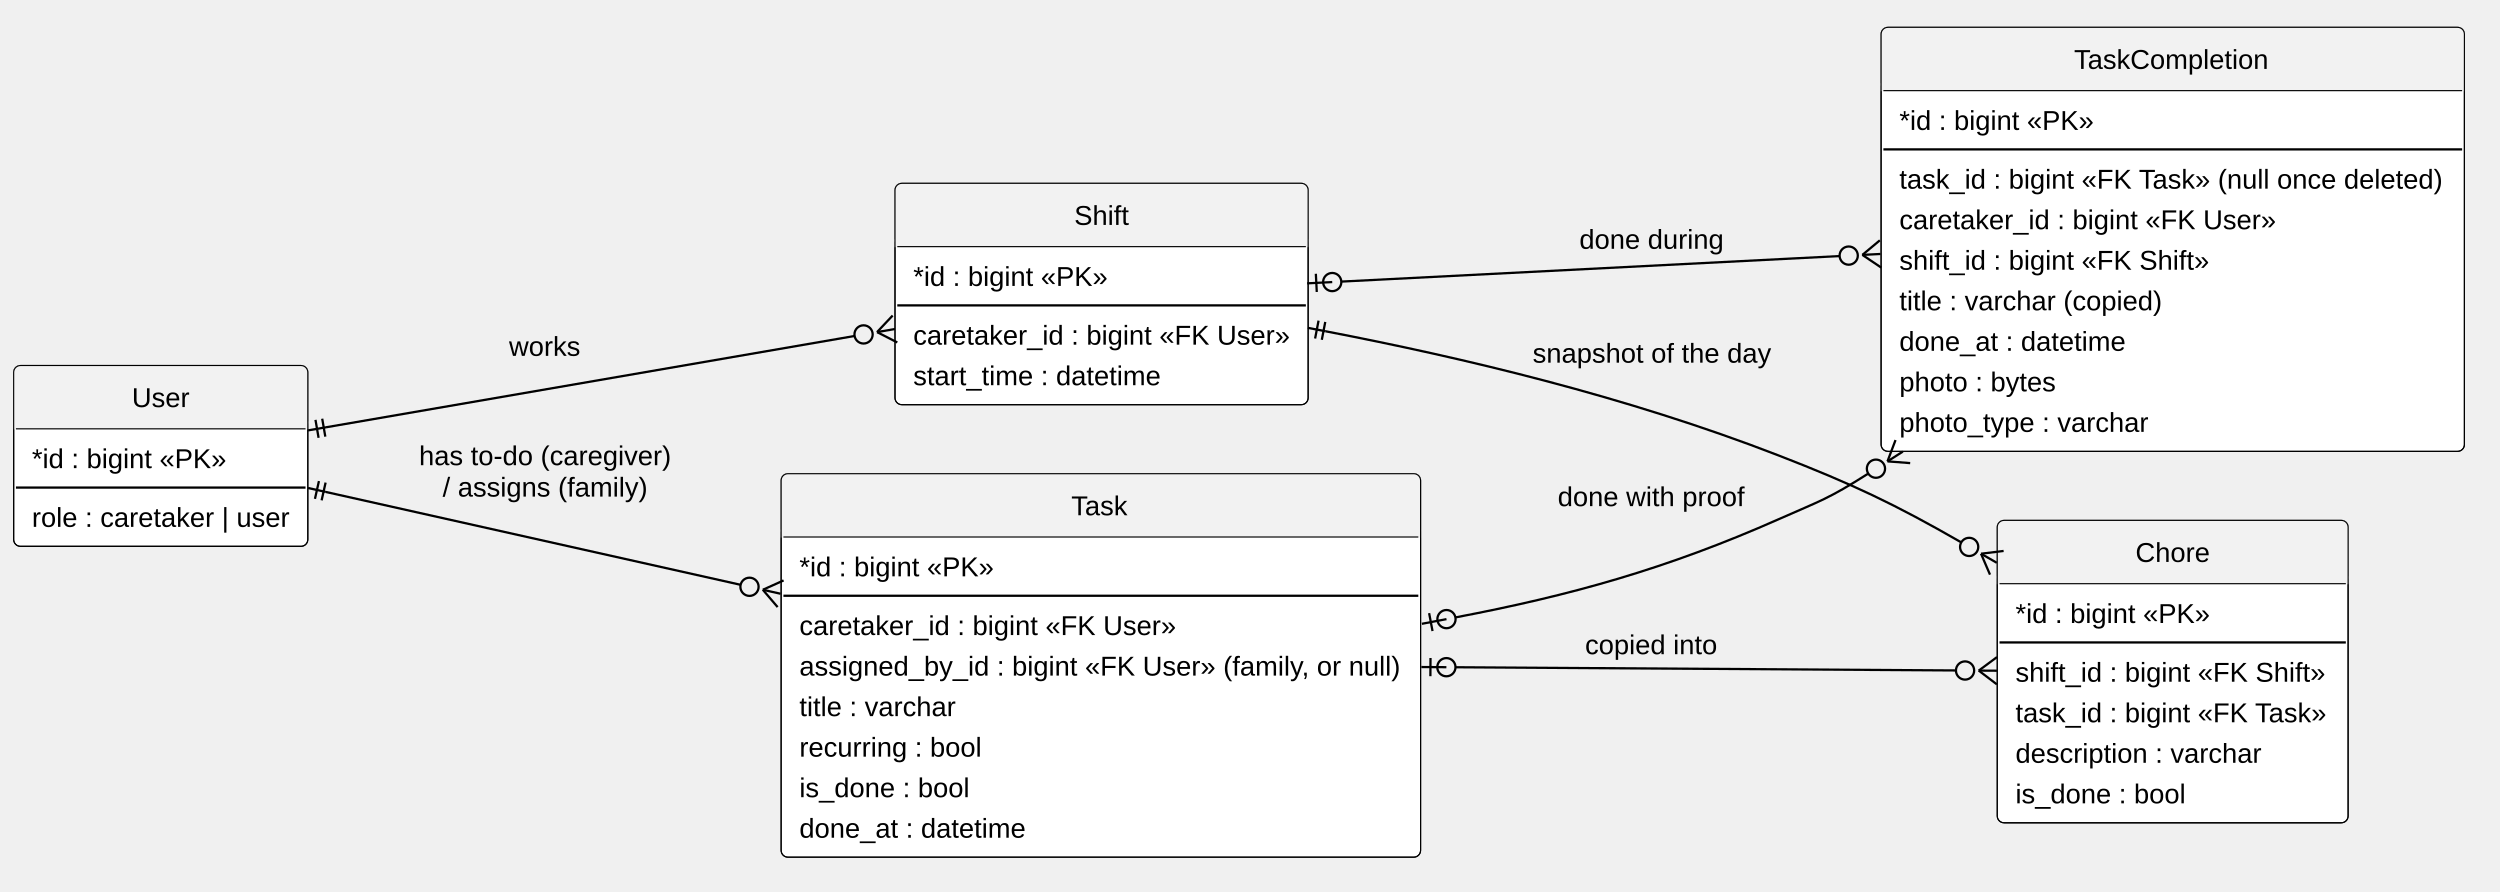
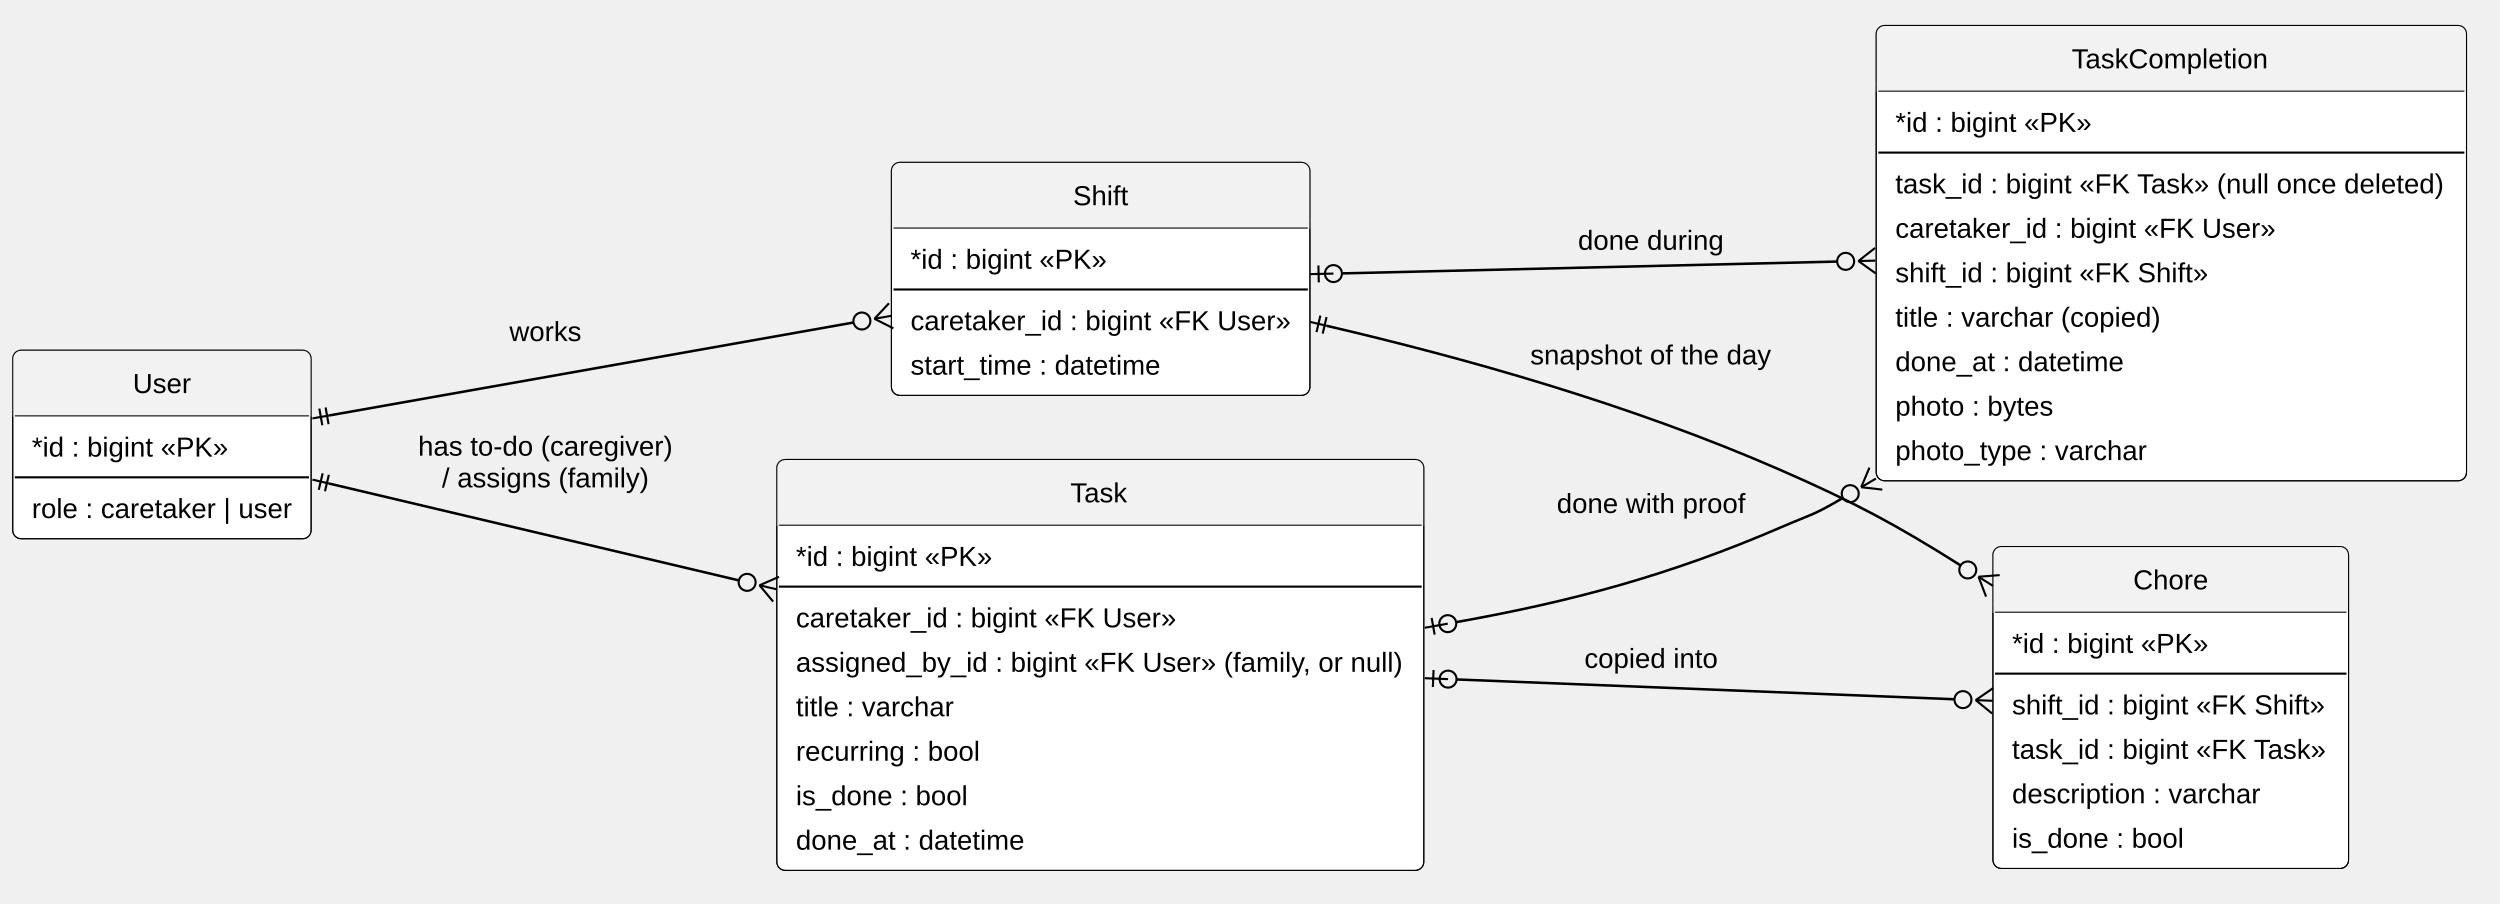
- <svg xmlns="http://www.w3.org/2000/svg" version="1.1" data-diagram-type="CLASS" style="width:2287px;height:816px;background:#FFFFFF;" width="2287.5px" height="816.667px" viewBox="0 0 2287 816" zoomAndPan="magnify" preserveAspectRatio="none" contentStyleType="text/css">
+ <svg xmlns="http://www.w3.org/2000/svg" version="1.1" data-diagram-type="CLASS" style="width:2454px;height:887px;background:#FFFFFF;" width="2454.167px" height="887.5px" viewBox="0 0 2454 887" zoomAndPan="magnify" preserveAspectRatio="none" contentStyleType="text/css">
  <defs />
  <g font-family="sans-serif" lengthAdjust="spacing">
    <g class="entity" data-qualified-name="U" id="ent0001" data-source-line="7">
-       <rect x="12.5" y="334.375" width="269.088" height="165.409" fill="#FFF" style="stroke:#000;stroke-width:1.042;" rx="6.25" ry="6.25" />
-       <rect x="12.5" y="334.375" width="269.088" height="57.914" fill="#F2F2F2" style="stroke:#F2F2F2;stroke-width:1.042;" rx="6.25" ry="6.25" />
-       <rect x="12.5" y="386.039" width="269.088" height="6.25" fill="#F2F2F2" style="stroke:#F2F2F2;stroke-width:1.042;" />
-       <rect x="12.5" y="334.375" width="269.088" height="165.409" fill="none" style="stroke:#000;stroke-width:1.042;" rx="6.25" ry="6.25" />
-       <text x="120.652" y="372.408" fill="#000" font-size="25" textLength="52.783" font-family="Arial">User</text>
-       <line x1="14.583" y1="392.289" x2="279.504" y2="392.289" style="stroke:#000;stroke-width:1.042;" />
-       <text x="29.167" y="428.239" fill="#000" font-size="25" textLength="177.893" font-family="Arial">*id : bigint «PK»</text>
-       <line x1="14.583" y1="446.037" x2="279.504" y2="446.037" style="stroke:#000;stroke-width:2.083;" />
-       <text x="29.167" y="481.986" fill="#000" font-size="25" textLength="235.754" font-family="Arial">role : caretaker | user</text>
+       <rect x="12.5" y="343.75" width="292.901" height="185.096" fill="#FFF" style="stroke:#000;stroke-width:1.042;" rx="8.333" ry="8.333" />
+       <rect x="12.5" y="343.75" width="292.901" height="64.477" fill="#F2F2F2" style="stroke:#F2F2F2;stroke-width:1.042;" rx="8.333" ry="8.333" />
+       <rect x="12.5" y="399.893" width="292.901" height="8.333" fill="#F2F2F2" style="stroke:#F2F2F2;stroke-width:1.042;" />
+       <rect x="12.5" y="343.75" width="292.901" height="185.096" fill="none" style="stroke:#000;stroke-width:1.042;" rx="8.333" ry="8.333" />
+       <text x="130.359" y="385.821" fill="#000" font-size="27.083" textLength="57.182" font-family="Arial">User</text>
+       <line x1="14.583" y1="408.227" x2="303.317" y2="408.227" style="stroke:#000;stroke-width:1.042;" />
+       <text x="31.25" y="448.214" fill="#000" font-size="27.083" textLength="192.717" font-family="Arial">*id : bigint «PK»</text>
+       <line x1="14.583" y1="468.536" x2="303.317" y2="468.536" style="stroke:#000;stroke-width:2.083;" />
+       <text x="31.25" y="508.524" fill="#000" font-size="27.083" textLength="255.401" font-family="Arial">role : caretaker | user</text>
    </g>
    <g class="entity" data-qualified-name="S" id="ent0002" data-source-line="12">
-       <rect x="818.75" y="167.708" width="377.938" height="202.49" fill="#FFF" style="stroke:#000;stroke-width:1.042;" rx="6.25" ry="6.25" />
-       <rect x="818.75" y="167.708" width="377.938" height="57.914" fill="#F2F2F2" style="stroke:#F2F2F2;stroke-width:1.042;" rx="6.25" ry="6.25" />
-       <rect x="818.75" y="219.373" width="377.938" height="6.25" fill="#F2F2F2" style="stroke:#F2F2F2;stroke-width:1.042;" />
-       <rect x="818.75" y="167.708" width="377.938" height="202.49" fill="none" style="stroke:#000;stroke-width:1.042;" rx="6.25" ry="6.25" />
-       <text x="982.707" y="205.741" fill="#000" font-size="25" textLength="50.024" font-family="Arial">Shift</text>
-       <line x1="820.833" y1="225.623" x2="1194.604" y2="225.623" style="stroke:#000;stroke-width:1.042;" />
-       <text x="835.417" y="261.572" fill="#000" font-size="25" textLength="177.893" font-family="Arial">*id : bigint «PK»</text>
-       <line x1="820.833" y1="279.37" x2="1194.604" y2="279.37" style="stroke:#000;stroke-width:2.083;" />
-       <text x="835.417" y="315.32" fill="#000" font-size="25" textLength="344.604" font-family="Arial">caretaker_id : bigint «FK User»</text>
-       <text x="835.417" y="352.401" fill="#000" font-size="25" textLength="226.477" font-family="Arial">start_time : datetime</text>
+       <rect x="875" y="159.375" width="410.822" height="228.739" fill="#FFF" style="stroke:#000;stroke-width:1.042;" rx="8.333" ry="8.333" />
+       <rect x="875" y="159.375" width="410.822" height="64.477" fill="#F2F2F2" style="stroke:#F2F2F2;stroke-width:1.042;" rx="8.333" ry="8.333" />
+       <rect x="875" y="215.518" width="410.822" height="8.333" fill="#F2F2F2" style="stroke:#F2F2F2;stroke-width:1.042;" />
+       <rect x="875" y="159.375" width="410.822" height="228.739" fill="none" style="stroke:#000;stroke-width:1.042;" rx="8.333" ry="8.333" />
+       <text x="1053.314" y="201.446" fill="#000" font-size="27.083" textLength="54.193" font-family="Arial">Shift</text>
+       <line x1="877.083" y1="223.852" x2="1283.738" y2="223.852" style="stroke:#000;stroke-width:1.042;" />
+       <text x="893.75" y="263.839" fill="#000" font-size="27.083" textLength="192.717" font-family="Arial">*id : bigint «PK»</text>
+       <line x1="877.083" y1="284.161" x2="1283.738" y2="284.161" style="stroke:#000;stroke-width:2.083;" />
+       <text x="893.75" y="324.149" fill="#000" font-size="27.083" textLength="373.322" font-family="Arial">caretaker_id : bigint «FK User»</text>
+       <text x="893.75" y="367.792" fill="#000" font-size="27.083" textLength="245.35" font-family="Arial">start_time : datetime</text>
    </g>
    <g class="entity" data-qualified-name="T" id="ent0003" data-source-line="18">
-       <rect x="714.583" y="433.333" width="584.969" height="350.814" fill="#FFF" style="stroke:#000;stroke-width:1.042;" rx="6.25" ry="6.25" />
-       <rect x="714.583" y="433.333" width="584.969" height="57.914" fill="#F2F2F2" style="stroke:#F2F2F2;stroke-width:1.042;" rx="6.25" ry="6.25" />
-       <rect x="714.583" y="484.998" width="584.969" height="6.25" fill="#F2F2F2" style="stroke:#F2F2F2;stroke-width:1.042;" />
-       <rect x="714.583" y="433.333" width="584.969" height="350.814" fill="none" style="stroke:#000;stroke-width:1.042;" rx="6.25" ry="6.25" />
-       <text x="979.98" y="471.366" fill="#000" font-size="25" textLength="54.175" font-family="Arial">Task</text>
-       <line x1="716.667" y1="491.248" x2="1297.469" y2="491.248" style="stroke:#000;stroke-width:1.042;" />
-       <text x="731.25" y="527.197" fill="#000" font-size="25" textLength="177.893" font-family="Arial">*id : bigint «PK»</text>
-       <line x1="716.667" y1="544.995" x2="1297.469" y2="544.995" style="stroke:#000;stroke-width:2.083;" />
-       <text x="731.25" y="580.945" fill="#000" font-size="25" textLength="344.604" font-family="Arial">caretaker_id : bigint «FK User»</text>
-       <text x="731.25" y="618.026" fill="#000" font-size="25" textLength="551.636" font-family="Arial">assigned_by_id : bigint «FK User» (family, or null)</text>
-       <text x="731.25" y="655.107" fill="#000" font-size="25" textLength="143.103" font-family="Arial">title : varchar</text>
-       <text x="731.25" y="692.188" fill="#000" font-size="25" textLength="166.748" font-family="Arial">recurring : bool</text>
-       <text x="731.25" y="729.268" fill="#000" font-size="25" textLength="155.676" font-family="Arial">is_done : bool</text>
-       <text x="731.25" y="766.349" fill="#000" font-size="25" textLength="207.092" font-family="Arial">done_at : datetime</text>
+       <rect x="762.5" y="451.042" width="635.105" height="403.312" fill="#FFF" style="stroke:#000;stroke-width:1.042;" rx="8.333" ry="8.333" />
+       <rect x="762.5" y="451.042" width="635.105" height="64.477" fill="#F2F2F2" style="stroke:#F2F2F2;stroke-width:1.042;" rx="8.333" ry="8.333" />
+       <rect x="762.5" y="507.185" width="635.105" height="8.333" fill="#F2F2F2" style="stroke:#F2F2F2;stroke-width:1.042;" />
+       <rect x="762.5" y="451.042" width="635.105" height="403.312" fill="none" style="stroke:#000;stroke-width:1.042;" rx="8.333" ry="8.333" />
+       <text x="1050.708" y="493.112" fill="#000" font-size="27.083" textLength="58.689" font-family="Arial">Task</text>
+       <line x1="764.583" y1="515.518" x2="1395.522" y2="515.518" style="stroke:#000;stroke-width:1.042;" />
+       <text x="781.25" y="555.505" fill="#000" font-size="27.083" textLength="192.717" font-family="Arial">*id : bigint «PK»</text>
+       <line x1="764.583" y1="575.828" x2="1395.522" y2="575.828" style="stroke:#000;stroke-width:2.083;" />
+       <text x="781.25" y="615.815" fill="#000" font-size="27.083" textLength="373.322" font-family="Arial">caretaker_id : bigint «FK User»</text>
+       <text x="781.25" y="659.458" fill="#000" font-size="27.083" textLength="597.605" font-family="Arial">assigned_by_id : bigint «FK User» (family, or null)</text>
+       <text x="781.25" y="703.102" fill="#000" font-size="27.083" textLength="155.028" font-family="Arial">title : varchar</text>
+       <text x="781.25" y="746.745" fill="#000" font-size="27.083" textLength="180.644" font-family="Arial">recurring : bool</text>
+       <text x="781.25" y="790.388" fill="#000" font-size="27.083" textLength="168.649" font-family="Arial">is_done : bool</text>
+       <text x="781.25" y="834.031" fill="#000" font-size="27.083" textLength="224.35" font-family="Arial">done_at : datetime</text>
    </g>
    <g class="entity" data-qualified-name="TC" id="ent0004" data-source-line="28">
-       <rect x="1720.833" y="25" width="533.602" height="387.895" fill="#FFF" style="stroke:#000;stroke-width:1.042;" rx="6.25" ry="6.25" />
-       <rect x="1720.833" y="25" width="533.602" height="57.914" fill="#F2F2F2" style="stroke:#F2F2F2;stroke-width:1.042;" rx="6.25" ry="6.25" />
-       <rect x="1720.833" y="76.664" width="533.602" height="6.25" fill="#F2F2F2" style="stroke:#F2F2F2;stroke-width:1.042;" />
-       <rect x="1720.833" y="25" width="533.602" height="387.895" fill="none" style="stroke:#000;stroke-width:1.042;" rx="6.25" ry="6.25" />
-       <text x="1897.321" y="63.033" fill="#000" font-size="25" textLength="180.627" font-family="Arial">TaskCompletion</text>
-       <line x1="1722.917" y1="82.914" x2="2252.352" y2="82.914" style="stroke:#000;stroke-width:1.042;" />
-       <text x="1737.5" y="118.864" fill="#000" font-size="25" textLength="177.893" font-family="Arial">*id : bigint «PK»</text>
-       <line x1="1722.917" y1="136.662" x2="2252.352" y2="136.662" style="stroke:#000;stroke-width:2.083;" />
-       <text x="1737.5" y="172.611" fill="#000" font-size="25" textLength="500.269" font-family="Arial">task_id : bigint «FK Task» (null once deleted)</text>
-       <text x="1737.5" y="209.692" fill="#000" font-size="25" textLength="344.604" font-family="Arial">caretaker_id : bigint «FK User»</text>
-       <text x="1737.5" y="246.773" fill="#000" font-size="25" textLength="283.484" font-family="Arial">shift_id : bigint «FK Shift»</text>
-       <text x="1737.5" y="283.854" fill="#000" font-size="25" textLength="240.369" font-family="Arial">title : varchar (copied)</text>
-       <text x="1737.5" y="320.935" fill="#000" font-size="25" textLength="207.092" font-family="Arial">done_at : datetime</text>
-       <text x="1737.5" y="358.016" fill="#000" font-size="25" textLength="143.152" font-family="Arial">photo : bytes</text>
-       <text x="1737.5" y="395.097" fill="#000" font-size="25" textLength="227.917" font-family="Arial">photo_type : varchar</text>
+       <rect x="1841.667" y="25" width="579.458" height="446.955" fill="#FFF" style="stroke:#000;stroke-width:1.042;" rx="8.333" ry="8.333" />
+       <rect x="1841.667" y="25" width="579.458" height="64.477" fill="#F2F2F2" style="stroke:#F2F2F2;stroke-width:1.042;" rx="8.333" ry="8.333" />
+       <rect x="1841.667" y="81.143" width="579.458" height="8.333" fill="#F2F2F2" style="stroke:#F2F2F2;stroke-width:1.042;" />
+       <rect x="1841.667" y="25" width="579.458" height="446.955" fill="none" style="stroke:#000;stroke-width:1.042;" rx="8.333" ry="8.333" />
+       <text x="2033.556" y="67.071" fill="#000" font-size="27.083" textLength="195.68" font-family="Arial">TaskCompletion</text>
+       <line x1="1843.75" y1="89.477" x2="2419.041" y2="89.477" style="stroke:#000;stroke-width:1.042;" />
+       <text x="1860.417" y="129.464" fill="#000" font-size="27.083" textLength="192.717" font-family="Arial">*id : bigint «PK»</text>
+       <line x1="1843.75" y1="149.786" x2="2419.041" y2="149.786" style="stroke:#000;stroke-width:2.083;" />
+       <text x="1860.417" y="189.774" fill="#000" font-size="27.083" textLength="541.958" font-family="Arial">task_id : bigint «FK Task» (null once deleted)</text>
+       <text x="1860.417" y="233.417" fill="#000" font-size="27.083" textLength="373.322" font-family="Arial">caretaker_id : bigint «FK User»</text>
+       <text x="1860.417" y="277.06" fill="#000" font-size="27.083" textLength="307.108" font-family="Arial">shift_id : bigint «FK Shift»</text>
+       <text x="1860.417" y="320.703" fill="#000" font-size="27.083" textLength="260.399" font-family="Arial">title : varchar (copied)</text>
+       <text x="1860.417" y="364.346" fill="#000" font-size="27.083" textLength="224.35" font-family="Arial">done_at : datetime</text>
+       <text x="1860.417" y="407.99" fill="#000" font-size="27.083" textLength="155.081" font-family="Arial">photo : bytes</text>
+       <text x="1860.417" y="451.633" fill="#000" font-size="27.083" textLength="246.911" font-family="Arial">photo_type : varchar</text>
    </g>
    <g class="entity" data-qualified-name="CH" id="ent0005" data-source-line="39">
-       <rect x="1827.083" y="476.042" width="320.968" height="276.652" fill="#FFF" style="stroke:#000;stroke-width:1.042;" rx="6.25" ry="6.25" />
-       <rect x="1827.083" y="476.042" width="320.968" height="57.914" fill="#F2F2F2" style="stroke:#F2F2F2;stroke-width:1.042;" rx="6.25" ry="6.25" />
-       <rect x="1827.083" y="527.706" width="320.968" height="6.25" fill="#F2F2F2" style="stroke:#F2F2F2;stroke-width:1.042;" />
-       <rect x="1827.083" y="476.042" width="320.968" height="276.652" fill="none" style="stroke:#000;stroke-width:1.042;" rx="6.25" ry="6.25" />
-       <text x="1953.522" y="514.075" fill="#000" font-size="25" textLength="68.091" font-family="Arial">Chore</text>
-       <line x1="1829.167" y1="533.956" x2="2145.968" y2="533.956" style="stroke:#000;stroke-width:1.042;" />
-       <text x="1843.75" y="569.906" fill="#000" font-size="25" textLength="177.893" font-family="Arial">*id : bigint «PK»</text>
-       <line x1="1829.167" y1="587.703" x2="2145.968" y2="587.703" style="stroke:#000;stroke-width:2.083;" />
-       <text x="1843.75" y="623.653" fill="#000" font-size="25" textLength="283.484" font-family="Arial">shift_id : bigint «FK Shift»</text>
-       <text x="1843.75" y="660.734" fill="#000" font-size="25" textLength="287.634" font-family="Arial">task_id : bigint «FK Task»</text>
-       <text x="1843.75" y="697.815" fill="#000" font-size="25" textLength="225.098" font-family="Arial">description : varchar</text>
-       <text x="1843.75" y="734.896" fill="#000" font-size="25" textLength="155.676" font-family="Arial">is_done : bool</text>
+       <rect x="1956.25" y="536.458" width="349.104" height="316.026" fill="#FFF" style="stroke:#000;stroke-width:1.042;" rx="8.333" ry="8.333" />
+       <rect x="1956.25" y="536.458" width="349.104" height="64.477" fill="#F2F2F2" style="stroke:#F2F2F2;stroke-width:1.042;" rx="8.333" ry="8.333" />
+       <rect x="1956.25" y="592.602" width="349.104" height="8.333" fill="#F2F2F2" style="stroke:#F2F2F2;stroke-width:1.042;" />
+       <rect x="1956.25" y="536.458" width="349.104" height="316.026" fill="none" style="stroke:#000;stroke-width:1.042;" rx="8.333" ry="8.333" />
+       <text x="2093.919" y="578.529" fill="#000" font-size="27.083" textLength="73.765" font-family="Arial">Chore</text>
+       <line x1="1958.333" y1="600.935" x2="2303.27" y2="600.935" style="stroke:#000;stroke-width:1.042;" />
+       <text x="1975" y="640.922" fill="#000" font-size="27.083" textLength="192.717" font-family="Arial">*id : bigint «PK»</text>
+       <line x1="1958.333" y1="661.245" x2="2303.27" y2="661.245" style="stroke:#000;stroke-width:2.083;" />
+       <text x="1975" y="701.232" fill="#000" font-size="27.083" textLength="307.108" font-family="Arial">shift_id : bigint «FK Shift»</text>
+       <text x="1975" y="744.875" fill="#000" font-size="27.083" textLength="311.604" font-family="Arial">task_id : bigint «FK Task»</text>
+       <text x="1975" y="788.518" fill="#000" font-size="27.083" textLength="243.856" font-family="Arial">description : varchar</text>
+       <text x="1975" y="832.161" fill="#000" font-size="27.083" textLength="168.649" font-family="Arial">is_done : bool</text>
    </g>
    <g class="link" data-entity-1="ent0001" data-entity-2="ent0003" id="lnk6" data-link-type="crowfoot">
-       <line x1="288.12" y1="456.357" x2="291.76" y2="440.093" style="stroke:#000;stroke-width:2.083;" />
-       <line x1="294.219" y1="457.722" x2="297.859" y2="441.458" style="stroke:#000;stroke-width:2.083;" />
-       <line x1="298.072" y1="450.045" x2="281.808" y2="446.404" style="stroke:#000;stroke-width:2.083;" />
-       <line x1="697.836" y1="539.53" x2="716.831" y2="530.972" style="stroke:#000;stroke-width:2.083;" />
-       <line x1="697.836" y1="539.53" x2="711.37" y2="555.369" style="stroke:#000;stroke-width:2.083;" />
-       <line x1="697.836" y1="539.53" x2="714.101" y2="543.171" style="stroke:#000;stroke-width:2.083;" />
-       <ellipse cx="685.638" cy="536.799" rx="8.333" ry="8.333" fill="none" style="stroke:#000;stroke-width:2.083;" />
-       <path d="M298.072,450.045 C413.157,475.806 530.886,502.159 677.506,534.979" style="stroke:#000;stroke-width:2.083;" fill="none" />
-       <text x="383.333" y="425.533" fill="#000" font-size="25" textLength="230.652" font-family="Arial">has to-do (caregiver)</text>
-       <text x="404.891" y="454.281" fill="#000" font-size="25" textLength="187.537" font-family="Arial">/ assigns (family)</text>
+       <line x1="312.9" y1="480.817" x2="316.734" y2="464.597" style="stroke:#000;stroke-width:2.083;" />
+       <line x1="318.982" y1="482.254" x2="322.816" y2="466.034" style="stroke:#000;stroke-width:2.083;" />
+       <line x1="322.927" y1="474.624" x2="306.707" y2="470.79" style="stroke:#000;stroke-width:2.083;" />
+       <line x1="745.551" y1="574.517" x2="764.646" y2="566.185" style="stroke:#000;stroke-width:2.083;" />
+       <line x1="745.551" y1="574.517" x2="758.895" y2="590.515" style="stroke:#000;stroke-width:2.083;" />
+       <line x1="745.551" y1="574.517" x2="761.77" y2="578.35" style="stroke:#000;stroke-width:2.083;" />
+       <ellipse cx="733.386" cy="571.641" rx="8.333" ry="8.333" fill="none" style="stroke:#000;stroke-width:2.083;" />
+       <path d="M322.927,474.624 C444.844,503.44 570.662,533.179 725.276,569.724" style="stroke:#000;stroke-width:2.5;" fill="none" />
+       <text x="410.417" y="447.279" fill="#000" font-size="27.083" textLength="249.873" font-family="Arial">has to-do (caregiver)</text>
+       <text x="433.771" y="478.422" fill="#000" font-size="27.083" textLength="203.165" font-family="Arial">/ assigns (family)</text>
    </g>
    <g class="link" data-entity-1="ent0001" data-entity-2="ent0002" id="lnk7" data-link-type="crowfoot">
-       <line x1="291.438" y1="400.51" x2="288.601" y2="384.087" style="stroke:#000;stroke-width:2.083;" />
-       <line x1="297.597" y1="399.446" x2="294.76" y2="383.023" style="stroke:#000;stroke-width:2.083;" />
-       <line x1="298.231" y1="390.88" x2="281.808" y2="393.717" style="stroke:#000;stroke-width:2.083;" />
-       <line x1="802.304" y1="303.802" x2="816.599" y2="288.647" style="stroke:#000;stroke-width:2.083;" />
-       <line x1="802.304" y1="303.802" x2="820.855" y2="313.282" style="stroke:#000;stroke-width:2.083;" />
-       <line x1="802.304" y1="303.802" x2="818.727" y2="300.965" style="stroke:#000;stroke-width:2.083;" />
-       <ellipse cx="789.986" cy="305.929" rx="8.333" ry="8.333" fill="none" style="stroke:#000;stroke-width:2.083;" />
-       <path d="M298.231,390.88 C442.205,366.008 619.667,335.352 781.774,307.348" style="stroke:#000;stroke-width:2.083;" fill="none" />
-       <text x="465.625" y="325.533" fill="#000" font-size="25" textLength="65.283" font-family="Arial">works</text>
+       <line x1="316.367" y1="417.461" x2="313.458" y2="401.05" style="stroke:#000;stroke-width:2.083;" />
+       <line x1="322.521" y1="416.37" x2="319.612" y2="399.959" style="stroke:#000;stroke-width:2.083;" />
+       <line x1="323.118" y1="407.801" x2="306.707" y2="410.71" style="stroke:#000;stroke-width:2.083;" />
+       <line x1="858.349" y1="312.919" x2="872.578" y2="297.701" style="stroke:#000;stroke-width:2.083;" />
+       <line x1="858.349" y1="312.919" x2="876.942" y2="322.317" style="stroke:#000;stroke-width:2.083;" />
+       <line x1="858.349" y1="312.919" x2="874.76" y2="310.009" style="stroke:#000;stroke-width:2.083;" />
+       <ellipse cx="846.041" cy="315.1" rx="8.333" ry="8.333" fill="none" style="stroke:#000;stroke-width:2.083;" />
+       <path d="M323.118,407.801 C476.335,380.639 665.632,347.082 837.836,316.555" style="stroke:#000;stroke-width:2.5;" fill="none" />
+       <text x="500" y="334.779" fill="#000" font-size="27.083" textLength="70.723" font-family="Arial">works</text>
    </g>
    <g class="link" data-entity-1="ent0003" data-entity-2="ent0005" id="lnk8" data-link-type="crowfoot">
-       <line x1="1323.153" y1="610.343" x2="1300.237" y2="610.196" style="stroke:#000;stroke-width:2.083;" />
-       <ellipse cx="1323.153" cy="610.343" rx="8.333" ry="8.333" fill="none" style="stroke:#000;stroke-width:2.083;" />
-       <line x1="1308.517" y1="618.582" x2="1308.624" y2="601.916" style="stroke:#000;stroke-width:2.083;" />
-       <line x1="1810.135" y1="613.461" x2="1826.882" y2="601.068" style="stroke:#000;stroke-width:2.083;" />
-       <line x1="1810.135" y1="613.461" x2="1826.722" y2="626.067" style="stroke:#000;stroke-width:2.083;" />
-       <line x1="1810.135" y1="613.461" x2="1826.802" y2="613.568" style="stroke:#000;stroke-width:2.083;" />
-       <ellipse cx="1797.636" cy="613.381" rx="8.333" ry="8.333" fill="none" style="stroke:#000;stroke-width:2.083;" />
-       <path d="M1331.486,610.396 C1503.969,611.5 1647.203,612.418 1789.302,613.328" style="stroke:#000;stroke-width:2.083;" fill="none" />
-       <text x="1450" y="598.45" fill="#000" font-size="25" textLength="120.923" font-family="Arial">copied into</text>
+       <line x1="1421.417" y1="666.623" x2="1398.519" y2="665.711" style="stroke:#000;stroke-width:2.083;" />
+       <ellipse cx="1421.417" cy="666.623" rx="8.333" ry="8.333" fill="none" style="stroke:#000;stroke-width:2.083;" />
+       <line x1="1406.514" y1="674.369" x2="1407.177" y2="657.716" style="stroke:#000;stroke-width:2.083;" />
+       <line x1="1939.331" y1="687.236" x2="1956.482" y2="675.409" style="stroke:#000;stroke-width:2.083;" />
+       <line x1="1939.331" y1="687.236" x2="1955.488" y2="700.389" style="stroke:#000;stroke-width:2.083;" />
+       <line x1="1939.331" y1="687.236" x2="1955.985" y2="687.899" style="stroke:#000;stroke-width:2.083;" />
+       <ellipse cx="1926.841" cy="686.739" rx="8.333" ry="8.333" fill="none" style="stroke:#000;stroke-width:2.083;" />
+       <path d="M1429.744,666.954 C1612.728,674.237 1767.305,680.389 1918.514,686.407" style="stroke:#000;stroke-width:2.5;" fill="none" />
+       <text x="1555.208" y="655.612" fill="#000" font-size="27.083" textLength="131" font-family="Arial">copied into</text>
    </g>
    <g class="link" data-entity-1="ent0002" data-entity-2="ent0005" id="lnk9" data-link-type="crowfoot">
-       <line x1="1203.055" y1="309.68" x2="1206.213" y2="293.315" style="stroke:#000;stroke-width:2.083;" />
-       <line x1="1209.192" y1="310.864" x2="1212.35" y2="294.499" style="stroke:#000;stroke-width:2.083;" />
-       <line x1="1212.816" y1="303.076" x2="1196.452" y2="299.918" style="stroke:#000;stroke-width:2.083;" />
-       <line x1="1812.226" y1="506.542" x2="1832.904" y2="504.006" style="stroke:#000;stroke-width:2.083;" />
-       <line x1="1812.226" y1="506.542" x2="1820.45" y2="525.683" style="stroke:#000;stroke-width:2.083;" />
-       <line x1="1812.226" y1="506.542" x2="1826.677" y2="514.845" style="stroke:#000;stroke-width:2.083;" />
-       <ellipse cx="1801.387" cy="500.315" rx="8.333" ry="8.333" fill="none" style="stroke:#000;stroke-width:2.083;" />
-       <path d="M1212.816,303.076 C1337.414,327.117 1486.995,362.359 1627.083,416.667 C1695.004,442.997 1733.465,461.29 1794.162,496.163" style="stroke:#000;stroke-width:2.083;" fill="none" />
-       <text x="1402.083" y="331.783" fill="#000" font-size="25" textLength="218.213" font-family="Arial">snapshot of the day</text>
+       <line x1="1292.275" y1="326.027" x2="1296.07" y2="309.798" style="stroke:#000;stroke-width:2.083;" />
+       <line x1="1298.361" y1="327.45" x2="1302.156" y2="311.221" style="stroke:#000;stroke-width:2.083;" />
+       <line x1="1302.287" y1="319.81" x2="1286.058" y2="316.015" style="stroke:#000;stroke-width:2.083;" />
+       <line x1="1942.124" y1="566.154" x2="1962.892" y2="564.5" style="stroke:#000;stroke-width:2.083;" />
+       <line x1="1942.124" y1="566.154" x2="1949.527" y2="585.628" style="stroke:#000;stroke-width:2.083;" />
+       <line x1="1942.124" y1="566.154" x2="1956.21" y2="575.064" style="stroke:#000;stroke-width:2.083;" />
+       <ellipse cx="1931.561" cy="559.472" rx="8.333" ry="8.333" fill="none" style="stroke:#000;stroke-width:2.083;" />
+       <path d="M1302.287,319.81 C1436.674,351.233 1598.57,396.211 1747.917,461.458 C1819.028,492.526 1861.066,514.878 1924.518,555.017" style="stroke:#000;stroke-width:2.5;" fill="none" />
+       <text x="1502.083" y="357.696" fill="#000" font-size="27.083" textLength="236.397" font-family="Arial">snapshot of the day</text>
    </g>
    <g class="link" data-entity-1="ent0003" data-entity-2="ent0004" id="lnk10" data-link-type="crowfoot">
-       <line x1="1323.238" y1="566.368" x2="1300.726" y2="570.656" style="stroke:#000;stroke-width:2.083;" />
-       <ellipse cx="1323.238" cy="566.368" rx="8.333" ry="8.333" fill="none" style="stroke:#000;stroke-width:2.083;" />
-       <line x1="1310.471" y1="577.283" x2="1307.353" y2="560.911" style="stroke:#000;stroke-width:2.083;" />
-       <line x1="1726.667" y1="422.05" x2="1734.03" y2="402.562" style="stroke:#000;stroke-width:2.083;" />
-       <line x1="1726.667" y1="422.05" x2="1747.438" y2="423.662" style="stroke:#000;stroke-width:2.083;" />
-       <line x1="1726.667" y1="422.05" x2="1740.734" y2="413.112" style="stroke:#000;stroke-width:2.083;" />
-       <ellipse cx="1716.117" cy="428.754" rx="8.333" ry="8.333" fill="none" style="stroke:#000;stroke-width:2.083;" />
-       <path d="M1331.424,564.809 C1437.186,544.663 1525.005,520.181 1627.083,475 C1665.548,457.975 1672.375,456.549 1709.083,433.223" style="stroke:#000;stroke-width:2.083;" fill="none" />
-       <text x="1425" y="463.033" fill="#000" font-size="25" textLength="170.947" font-family="Arial">done with proof</text>
+       <line x1="1421.133" y1="612.171" x2="1398.575" y2="616.208" style="stroke:#000;stroke-width:2.083;" />
+       <ellipse cx="1421.133" cy="612.171" rx="8.333" ry="8.333" fill="none" style="stroke:#000;stroke-width:2.083;" />
+       <line x1="1408.246" y1="622.943" x2="1405.31" y2="606.537" style="stroke:#000;stroke-width:2.083;" />
+       <line x1="1826.969" y1="478.245" x2="1835.022" y2="459.031" style="stroke:#000;stroke-width:2.083;" />
+       <line x1="1826.969" y1="478.245" x2="1847.67" y2="480.595" style="stroke:#000;stroke-width:2.083;" />
+       <line x1="1826.969" y1="478.245" x2="1841.346" y2="469.813" style="stroke:#000;stroke-width:2.083;" />
+       <ellipse cx="1816.187" cy="484.569" rx="8.333" ry="8.333" fill="none" style="stroke:#000;stroke-width:2.083;" />
+       <path d="M1429.336,610.702 C1542.642,590.423 1638.557,564.897 1747.917,517.708 C1779.331,504.153 1778.415,506.724 1808.999,488.785" style="stroke:#000;stroke-width:2.5;" fill="none" />
+       <text x="1528.125" y="503.529" fill="#000" font-size="27.083" textLength="185.193" font-family="Arial">done with proof</text>
    </g>
    <g class="link" data-entity-1="ent0002" data-entity-2="ent0004" id="lnk11" data-link-type="crowfoot">
-       <line x1="1218.721" y1="258.026" x2="1195.834" y2="259.198" style="stroke:#000;stroke-width:2.083;" />
-       <ellipse cx="1218.721" cy="258.026" rx="8.333" ry="8.333" fill="none" style="stroke:#000;stroke-width:2.083;" />
-       <line x1="1204.583" y1="267.094" x2="1203.73" y2="250.449" style="stroke:#000;stroke-width:2.083;" />
-       <line x1="1703.682" y1="233.182" x2="1719.688" y2="219.846" style="stroke:#000;stroke-width:2.083;" />
-       <line x1="1703.682" y1="233.182" x2="1720.967" y2="244.813" style="stroke:#000;stroke-width:2.083;" />
-       <line x1="1703.682" y1="233.182" x2="1720.327" y2="232.33" style="stroke:#000;stroke-width:2.083;" />
-       <ellipse cx="1691.199" cy="233.822" rx="8.333" ry="8.333" fill="none" style="stroke:#000;stroke-width:2.083;" />
-       <path d="M1227.043,257.599 C1375.61,249.989 1516.839,242.754 1682.876,234.248" style="stroke:#000;stroke-width:2.083;" fill="none" />
-       <text x="1444.792" y="227.616" fill="#000" font-size="25" textLength="132.056" font-family="Arial">done during</text>
+       <line x1="1308.913" y1="268.546" x2="1286.003" y2="269.094" style="stroke:#000;stroke-width:2.083;" />
+       <ellipse cx="1308.913" cy="268.546" rx="8.333" ry="8.333" fill="none" style="stroke:#000;stroke-width:2.083;" />
+       <line x1="1294.533" y1="277.226" x2="1294.135" y2="260.564" style="stroke:#000;stroke-width:2.083;" />
+       <line x1="1824.195" y1="256.241" x2="1840.559" y2="243.347" style="stroke:#000;stroke-width:2.083;" />
+       <line x1="1824.195" y1="256.241" x2="1841.156" y2="268.34" style="stroke:#000;stroke-width:2.083;" />
+       <line x1="1824.195" y1="256.241" x2="1840.857" y2="255.843" style="stroke:#000;stroke-width:2.083;" />
+       <ellipse cx="1811.699" cy="256.54" rx="8.333" ry="8.333" fill="none" style="stroke:#000;stroke-width:2.083;" />
+       <path d="M1317.244,268.348 C1475.169,264.576 1627.304,260.943 1803.368,256.739" style="stroke:#000;stroke-width:2.5;" fill="none" />
+       <text x="1548.958" y="245.196" fill="#000" font-size="27.083" textLength="143.06" font-family="Arial">done during</text>
    </g>
  </g>
</svg>
